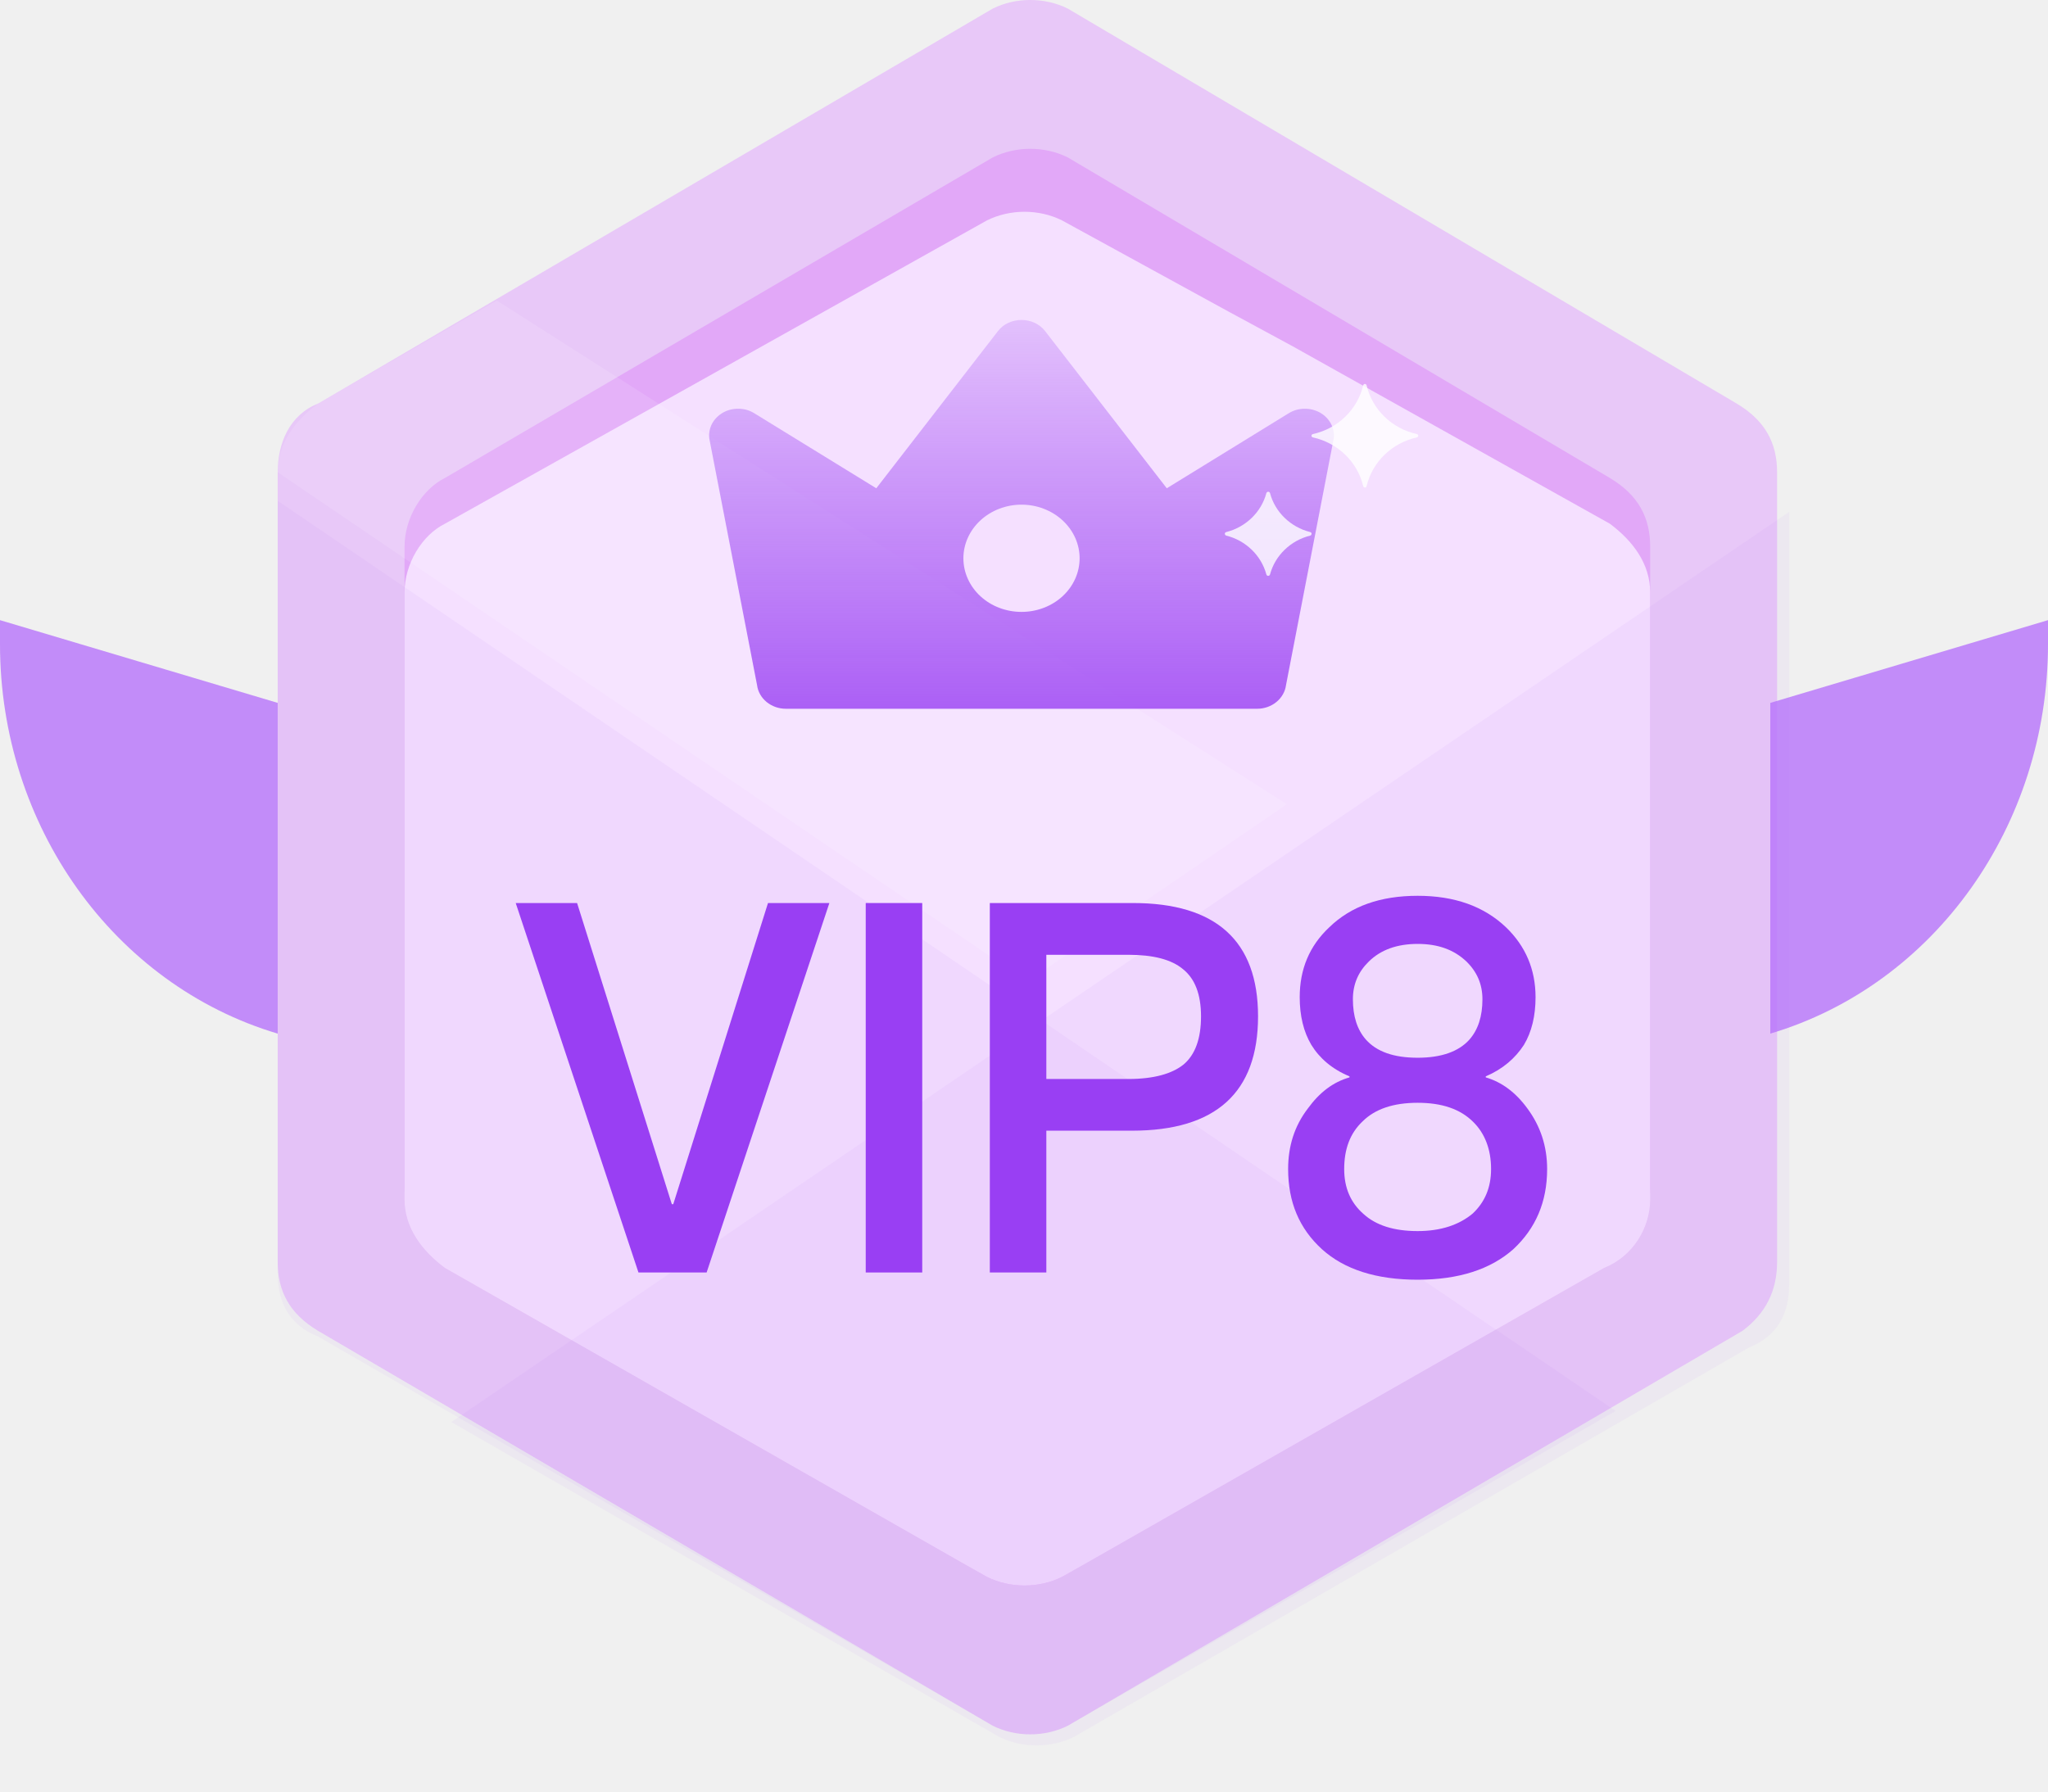
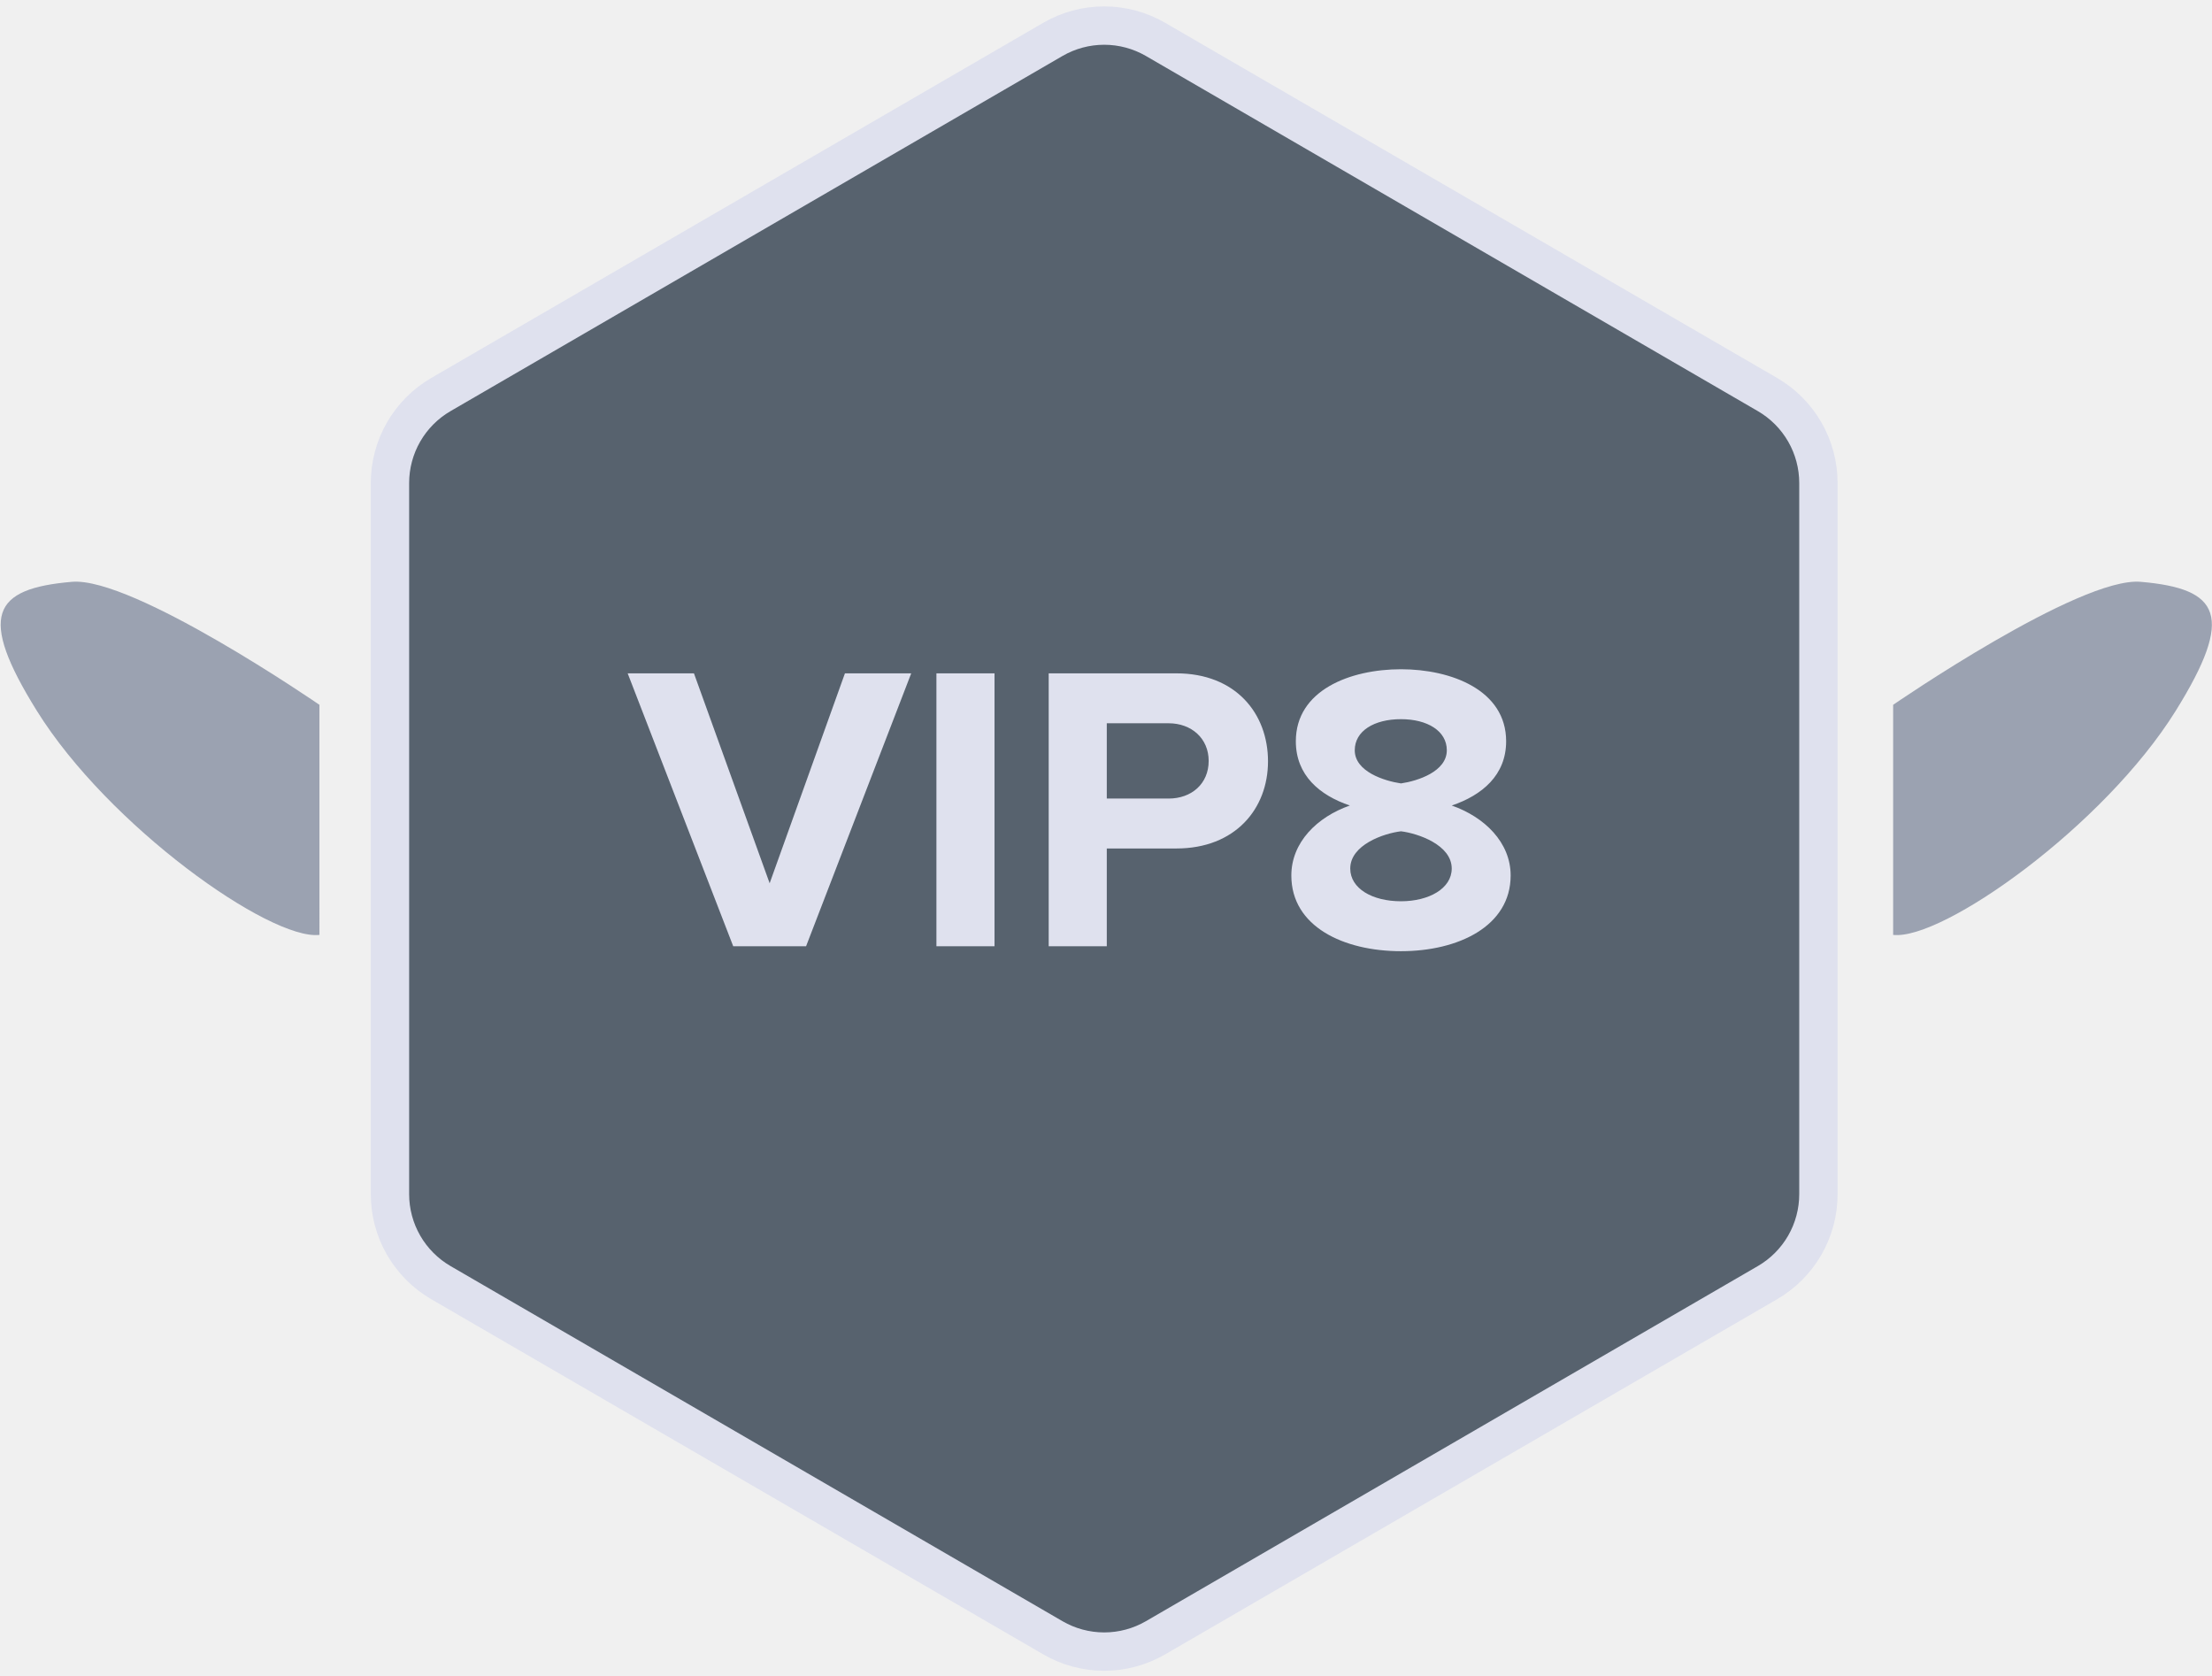
- <svg xmlns="http://www.w3.org/2000/svg" width="32" height="28" viewBox="0 0 32 28" fill="none">
-   <path d="M27.767 19.725V7.38C27.767 6.933 27.587 6.575 27.136 6.307L16.684 0.134C16.323 -0.045 15.873 -0.045 15.512 0.134L4.97 6.307C4.519 6.486 4.339 6.933 4.339 7.38V19.725C4.339 20.172 4.519 20.53 4.97 20.799L15.512 26.971C15.873 27.15 16.323 27.15 16.684 26.971L27.226 20.799C27.587 20.53 27.767 20.172 27.767 19.725Z" fill="#E8C8F8" />
-   <path d="M25.784 18.562V8.543C25.784 8.096 25.604 7.738 25.154 7.47L16.684 2.46C16.323 2.281 15.873 2.281 15.512 2.46L6.952 7.47C6.592 7.649 6.321 8.096 6.321 8.543V18.562C6.321 19.01 6.502 19.367 6.952 19.636L15.422 24.645C15.783 24.824 16.233 24.824 16.593 24.645L25.064 19.636C25.514 19.367 25.784 19.01 25.784 18.562Z" fill="#E2A8F8" />
-   <path d="M25.784 18.741V9.259C25.784 8.812 25.514 8.454 25.154 8.185L20.198 5.412L19.206 4.875L16.593 3.444C16.233 3.265 15.783 3.265 15.422 3.444L6.952 8.185C6.592 8.364 6.321 8.812 6.321 9.259V18.741C6.321 19.189 6.592 19.546 6.952 19.815L15.422 24.645C15.783 24.824 16.233 24.824 16.593 24.645L25.064 19.815C25.514 19.636 25.784 19.189 25.784 18.741Z" fill="#F5E0FF" />
-   <path opacity="0.05" d="M4.339 7.827V19.904C4.339 20.351 4.519 20.709 4.97 20.888L15.512 26.971C15.873 27.15 16.323 27.15 16.684 26.971L25.244 22.051L4.339 7.827Z" fill="#993FF3" />
-   <path opacity="0.12" d="M7.763 4.697L4.97 6.307C4.609 6.575 4.339 6.933 4.339 7.38L16.053 15.342L20.108 12.569L7.763 4.697Z" fill="white" />
-   <path opacity="0.05" d="M27.956 8V20.077C27.956 20.524 27.775 20.882 27.325 21.061L16.782 27.144C16.422 27.323 15.971 27.323 15.611 27.144L7.051 22.224L27.956 8Z" fill="#993FF3" />
-   <path d="M11.785 6.458L13.692 7.631L15.592 5.176C15.634 5.121 15.689 5.077 15.753 5.046C15.818 5.016 15.889 5 15.961 5C16.033 5 16.105 5.016 16.169 5.046C16.233 5.077 16.289 5.121 16.331 5.176L18.231 7.631L20.137 6.458C20.209 6.413 20.294 6.389 20.38 6.388C20.467 6.386 20.552 6.408 20.626 6.449C20.7 6.491 20.759 6.552 20.797 6.624C20.835 6.696 20.85 6.776 20.839 6.856L20.094 10.707C20.081 10.809 20.027 10.903 19.944 10.971C19.861 11.039 19.754 11.077 19.643 11.077H12.279C12.168 11.077 12.061 11.039 11.978 10.971C11.895 10.903 11.842 10.809 11.829 10.707L11.083 6.855C11.073 6.776 11.088 6.695 11.125 6.623C11.163 6.552 11.223 6.491 11.296 6.449C11.37 6.407 11.456 6.386 11.542 6.388C11.629 6.389 11.713 6.413 11.785 6.458ZM15.961 9.563C16.202 9.563 16.433 9.475 16.603 9.318C16.773 9.161 16.869 8.948 16.869 8.725C16.869 8.503 16.773 8.29 16.603 8.133C16.433 7.976 16.202 7.887 15.961 7.887C15.72 7.887 15.489 7.976 15.319 8.133C15.149 8.29 15.053 8.503 15.053 8.725C15.053 8.948 15.149 9.161 15.319 9.318C15.489 9.475 15.72 9.563 15.961 9.563Z" fill="url(#paint0_linear_8460_22973)" />
-   <path opacity="0.8" d="M22.139 6.784C21.748 6.698 21.442 6.4 21.353 6.022C21.345 5.993 21.307 5.993 21.3 6.022C21.211 6.4 20.904 6.698 20.514 6.784C20.484 6.792 20.484 6.828 20.514 6.836C20.905 6.922 21.211 7.22 21.3 7.598C21.308 7.627 21.346 7.627 21.353 7.598C21.442 7.22 21.749 6.922 22.139 6.836C22.167 6.828 22.167 6.79 22.139 6.784ZM20.471 8.315C20.165 8.238 19.923 8.004 19.844 7.707C19.836 7.678 19.796 7.678 19.787 7.707C19.708 8.004 19.466 8.238 19.161 8.315C19.13 8.322 19.13 8.361 19.161 8.371C19.466 8.447 19.708 8.682 19.787 8.978C19.795 9.007 19.835 9.007 19.844 8.978C19.923 8.682 20.165 8.447 20.471 8.371C20.501 8.361 20.501 8.322 20.471 8.315Z" fill="white" />
-   <path d="M8.058 14.113H9.017L10.497 18.819H10.52L12 14.113H12.959L11.041 19.887H9.976L8.058 14.113Z" fill="#993FF3" />
-   <path d="M13.527 14.113H14.41V19.887H13.527V14.113Z" fill="#993FF3" />
-   <path d="M15.466 14.113H17.701C19 14.113 19.657 14.704 19.657 15.884C19.657 17.073 19 17.671 17.686 17.671H16.349V19.887H15.466V14.113ZM16.349 14.922V16.863H17.633C18.026 16.863 18.313 16.782 18.494 16.636C18.675 16.483 18.766 16.232 18.766 15.884C18.766 15.536 18.668 15.294 18.486 15.148C18.305 14.995 18.018 14.922 17.633 14.922H16.349Z" fill="#993FF3" />
-   <path d="M22.151 14C22.724 14 23.185 14.162 23.532 14.493C23.834 14.784 23.993 15.148 23.993 15.585C23.993 15.876 23.933 16.127 23.812 16.329C23.676 16.539 23.48 16.709 23.215 16.822V16.838C23.465 16.911 23.683 17.073 23.865 17.323C24.069 17.598 24.174 17.914 24.174 18.27C24.174 18.787 23.993 19.2 23.646 19.523C23.291 19.838 22.793 20 22.151 20C21.501 20 21.003 19.838 20.655 19.523C20.301 19.2 20.127 18.787 20.127 18.27C20.127 17.914 20.225 17.598 20.436 17.323C20.618 17.073 20.829 16.911 21.086 16.838V16.822C20.814 16.709 20.618 16.539 20.489 16.329C20.369 16.127 20.308 15.876 20.308 15.585C20.308 15.148 20.459 14.784 20.769 14.493C21.109 14.162 21.569 14 22.151 14ZM22.151 14.752C21.834 14.752 21.577 14.841 21.388 15.027C21.222 15.189 21.139 15.383 21.139 15.617C21.139 15.884 21.207 16.094 21.343 16.248C21.509 16.434 21.773 16.531 22.151 16.531C22.521 16.531 22.793 16.434 22.959 16.248C23.095 16.094 23.163 15.884 23.163 15.617C23.163 15.383 23.079 15.189 22.913 15.027C22.717 14.841 22.468 14.752 22.151 14.752ZM22.151 17.235C21.773 17.235 21.486 17.331 21.29 17.526C21.093 17.712 21.003 17.962 21.003 18.27C21.003 18.561 21.101 18.795 21.305 18.973C21.501 19.151 21.781 19.24 22.151 19.24C22.513 19.24 22.8 19.143 23.012 18.965C23.2 18.787 23.298 18.561 23.298 18.27C23.298 17.962 23.2 17.712 23.019 17.534C22.815 17.331 22.528 17.235 22.151 17.235Z" fill="#993FF3" />
-   <path opacity="0.8" d="M0 9.692L4.339 10.985V16.154C1.774 15.39 0 12.902 0 10.069V9.692Z" fill="#B773FB" />
-   <path opacity="0.8" d="M32 9.692L27.661 10.985V16.154C30.227 15.39 32 12.902 32 10.069V9.692Z" fill="#B773FB" />
-   <defs>
-     <linearGradient id="paint0_linear_8460_22973" x1="15.961" y1="5" x2="15.961" y2="13.077" gradientUnits="userSpaceOnUse">
-       <stop stop-color="#993FF3" stop-opacity="0.2" />
-       <stop offset="1" stop-color="#993FF3" />
-     </linearGradient>
-   </defs>
+ <svg xmlns="http://www.w3.org/2000/svg" width="173" height="131" viewBox="0 0 173 131" fill="none">
+   <path d="M24.982 55.117C24.982 55.117 10.416 45.088 5.623 45.499C-0.577 46.03 -1.758 48.126 2.875 55.576C8.493 64.61 21.123 73.544 24.983 73.11L24.982 55.117Z" fill="#9BA2B1" />
+   <path d="M148.062 55.117C148.062 55.117 162.628 45.088 167.421 45.499C173.621 46.03 174.802 48.126 170.169 55.576C164.551 64.61 151.921 73.544 148.062 73.11V55.117Z" fill="#9BA2B1" />
+   <path d="M142.218 93.385C142.218 94.787 141.85 96.164 141.151 97.378C140.451 98.593 139.445 99.602 138.233 100.305L90.374 128.076C89.154 128.784 87.769 129.157 86.359 129.157C84.949 129.157 83.564 128.784 82.344 128.076L34.484 100.305C33.272 99.601 32.266 98.592 31.566 97.377C30.867 96.163 30.499 94.786 30.499 93.385V37.772C30.499 36.37 30.867 34.994 31.567 33.779C32.266 32.565 33.272 31.556 34.484 30.852L82.344 3.08C83.564 2.373 84.949 2 86.359 2C87.769 2 89.154 2.373 90.374 3.08L138.233 30.852C139.445 31.556 140.451 32.565 141.15 33.779C141.85 34.994 142.218 36.37 142.218 37.772V93.385Z" fill="#57626E" stroke="#DFE1EE" stroke-width="3" />
+   <path d="M57.346 74L49.09 52.656H54.274L60.194 69.072L66.082 52.656H71.266L63.042 74H57.346ZM73.237 74V52.656H77.781V74H73.237ZM82.018 74V52.656H92.002C96.642 52.656 99.17 55.792 99.17 59.536C99.17 63.248 96.61 66.352 92.002 66.352H86.562V74H82.018ZM94.53 59.504C94.53 57.744 93.186 56.56 91.394 56.56H86.562V62.448H91.394C93.186 62.448 94.53 61.296 94.53 59.504ZM100.995 68.464C100.995 65.872 103.011 63.888 105.571 62.992C103.203 62.192 101.347 60.624 101.347 57.968C101.347 53.968 105.603 52.336 109.571 52.336C113.507 52.336 117.795 53.968 117.795 57.968C117.795 60.624 115.907 62.192 113.539 62.992C116.099 63.888 118.147 65.872 118.147 68.464C118.147 72.432 114.051 74.384 109.571 74.384C105.091 74.384 100.995 72.464 100.995 68.464ZM113.155 58.672C113.155 57.168 111.651 56.24 109.571 56.24C107.459 56.24 105.955 57.168 105.955 58.672C105.955 60.336 108.259 61.072 109.571 61.264C110.883 61.072 113.155 60.336 113.155 58.672ZM113.539 67.92C113.539 66.064 110.883 65.168 109.571 65.008C108.227 65.168 105.603 66.064 105.603 67.92C105.603 69.488 107.331 70.48 109.571 70.48C111.747 70.48 113.539 69.488 113.539 67.92Z" fill="#DFE1EE" />
</svg>
